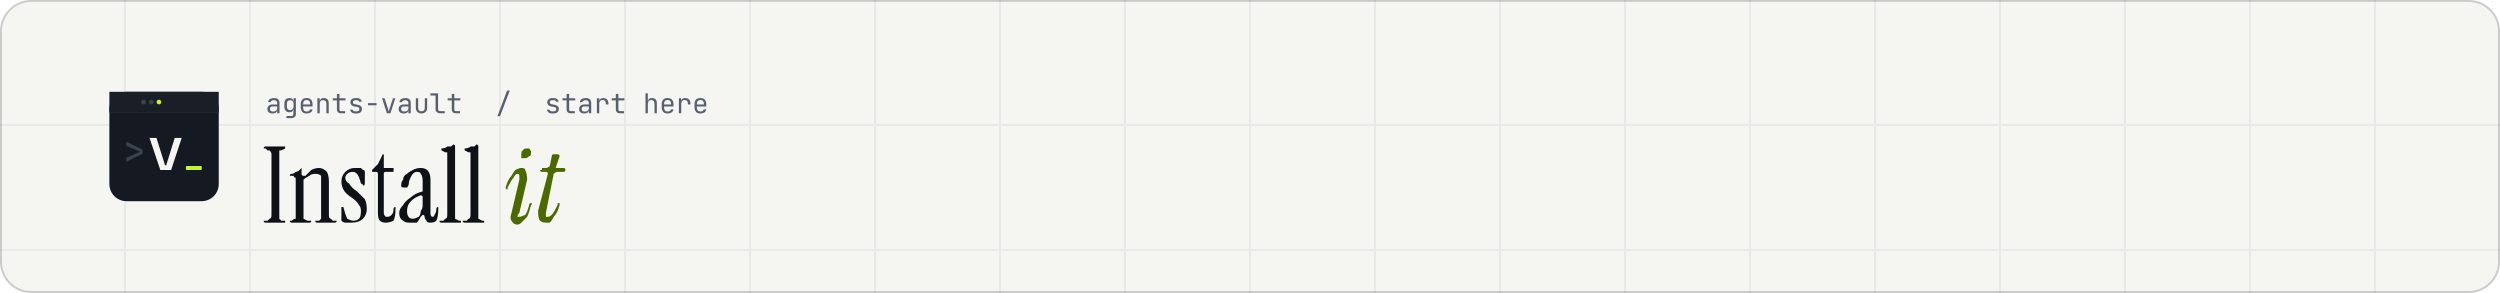
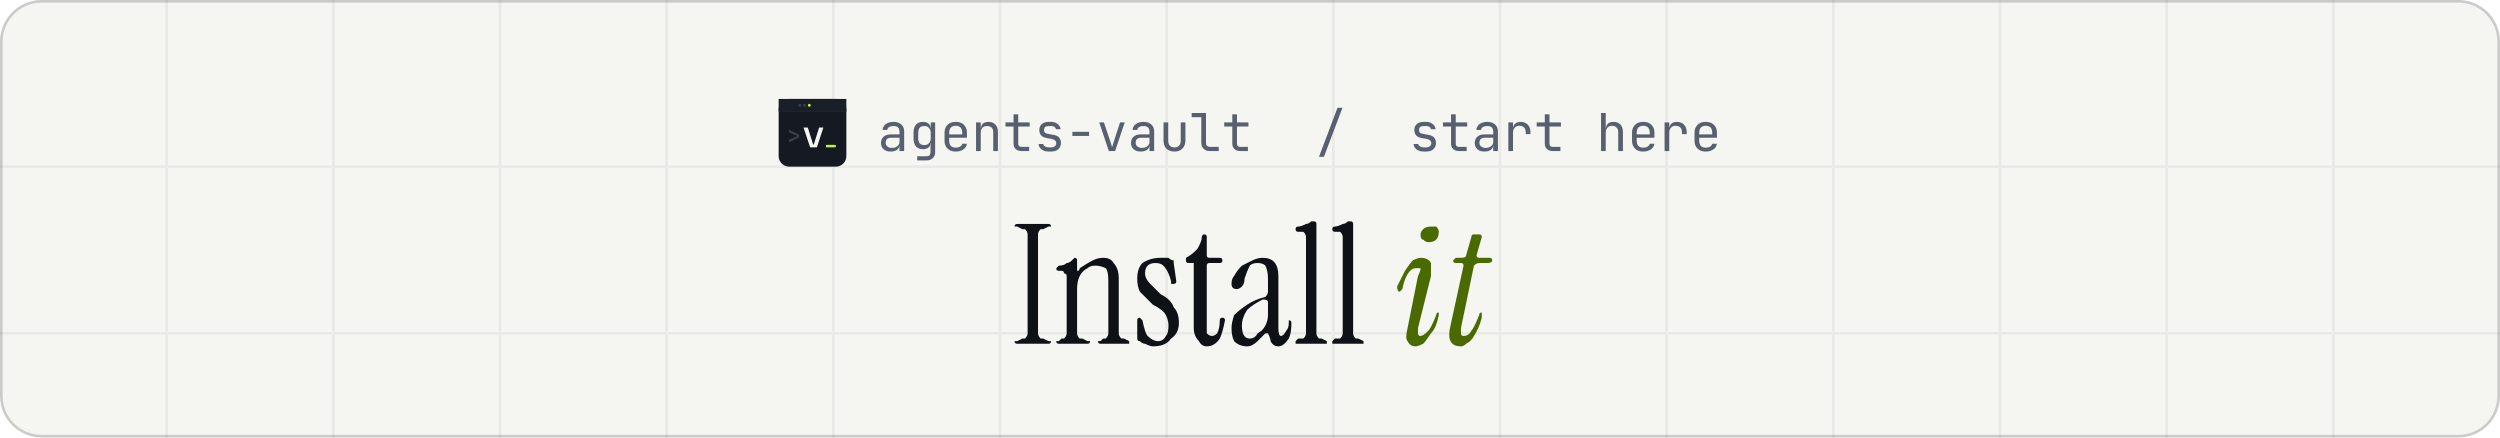
- <svg xmlns="http://www.w3.org/2000/svg" width="1280" height="150" viewBox="0 0 1280 150" role="img" aria-label="Install it">
+ <svg xmlns="http://www.w3.org/2000/svg" width="960" height="168" viewBox="0 0 960 168" role="img" aria-label="Install it">
  <defs>
    <radialGradient id="l" cx="0.5" cy="0" r="0.75">
      <stop offset="0" stop-color="#fff" stop-opacity="0" />
      <stop offset="1" stop-color="#fff" stop-opacity="0" />
    </radialGradient>
    <clipPath id="c">
-       <rect width="1280" height="150" rx="16" />
+       <rect width="960" height="168" rx="16" />
    </clipPath>
-     <path id="g0" d="M3.5 0.1L3.5 0.1Q2.3 0.1 1.6-0.5Q0.9-1.1 0.9-2.2L0.9-2.2Q0.9-3.2 1.6-3.9Q2.3-4.5 3.5-4.5L3.5-4.5L5.9-4.5L5.9-5.3Q5.9-6.0 5.5-6.3Q5.0-6.7 4.2-6.7L4.2-6.7Q3.6-6.7 3.1-6.4Q2.6-6.2 2.6-5.7L2.6-5.7L1.3-5.7Q1.4-6.7 2.2-7.3Q3.1-7.8 4.3-7.8L4.3-7.8Q5.6-7.8 6.4-7.2Q7.1-6.5 7.1-5.3L7.1-5.3L7.1 0L5.9 0L5.9-1.5L5.9-1.5Q5.8-0.8 5.3-0.4L5.3-0.4Q4.6 0.1 3.5 0.1ZM3.8-0.9L3.8-0.9Q4.7-0.9 5.3-1.3Q5.9-1.8 5.9-2.5L5.9-2.5L5.9-3.5L3.5-3.5Q2.9-3.5 2.5-3.2Q2.2-2.8 2.2-2.2L2.2-2.2Q2.2-1.6 2.6-1.2Q3.1-0.9 3.8-0.9Z" />
-     <path id="g1" d="M4.7 2.5L2.3 2.5L2.3 1.4L4.7 1.4Q5.3 1.4 5.6 1.1Q5.8 0.8 5.8 0.3L5.8 0.3L5.8-0.7L5.9-2.1L5.8-2.1Q5.8-1.4 5.3-1.0L5.3-1.0Q4.7-0.5 3.8-0.5L3.8-0.5Q2.6-0.5 1.9-1.3Q1.2-2.0 1.2-3.4L1.2-3.4L1.2-5.0Q1.2-6.3 1.9-7.1Q2.6-7.8 3.8-7.8L3.8-7.8Q4.7-7.8 5.3-7.4L5.3-7.4Q5.8-6.9 5.8-6.2L5.8-6.2L5.9-6.2L5.9-7.7L7.1-7.7L7.1 0.3Q7.1 1.3 6.5 1.9Q5.8 2.5 4.7 2.5L4.7 2.5ZM4.2-1.6L4.2-1.6Q5.0-1.6 5.4-2.1Q5.9-2.6 5.9-3.4L5.9-3.4L5.9-4.9Q5.9-5.8 5.4-6.3Q5.0-6.7 4.2-6.7L4.2-6.7Q3.4-6.7 2.9-6.3Q2.5-5.8 2.5-4.9L2.5-4.9L2.5-3.4Q2.5-2.5 2.9-2.1Q3.4-1.6 4.2-1.6Z" />
-     <path id="g2" d="M4.2 0.1L4.2 0.1Q3.3 0.1 2.6-0.2Q1.9-0.6 1.6-1.3Q1.2-1.9 1.2-2.8L1.2-2.8L1.2-4.9Q1.2-5.8 1.6-6.5Q1.9-7.1 2.6-7.5Q3.3-7.8 4.2-7.8Q5.1-7.8 5.8-7.5Q6.5-7.1 6.8-6.5Q7.2-5.8 7.2-4.9L7.2-4.9L7.2-3.5L2.4-3.5L2.4-2.8Q2.4-1.9 2.9-1.4Q3.3-0.9 4.2-0.9L4.2-0.9Q4.9-0.9 5.4-1.2Q5.8-1.4 5.9-2.0L5.9-2.0L7.2-2.0Q7.1-1.0 6.2-0.4Q5.4 0.1 4.2 0.1ZM2.4-4.5L6.0-4.5L6.0-4.9Q6.0-5.8 5.5-6.3Q5.1-6.8 4.2-6.8L4.2-6.8Q3.3-6.8 2.9-6.3Q2.4-5.8 2.4-4.9L2.4-4.9L2.4-4.5Z" />
-     <path id="g3" d="M2.5 0L1.3 0L1.3-7.7L2.5-7.7L2.5-6.2L2.6-6.2Q2.6-6.9 3.1-7.4L3.1-7.4Q3.6-7.8 4.6-7.8L4.6-7.8Q5.8-7.8 6.5-7.1Q7.1-6.4 7.1-5.2L7.1-5.2L7.1 0L5.9 0L5.9-5.0Q5.9-5.9 5.4-6.3Q5.0-6.7 4.2-6.7L4.2-6.7Q3.5-6.7 3.0-6.3Q2.5-5.8 2.5-4.9L2.5-4.9L2.5 0Z" />
-     <path id="g4" d="M7.1 0L5.0 0Q4.0 0 3.5-0.5Q2.9-1.1 2.9-2.0L2.9-2.0L2.9-6.6L0.8-6.6L0.8-7.7L2.9-7.7L2.9-9.9L4.2-9.9L4.2-7.7L7.3-7.7L7.3-6.6L4.2-6.6L4.2-2.0Q4.2-1.1 5.0-1.1L5.0-1.1L7.1-1.1L7.1 0Z" />
-     <path id="g5" d="M4.5 0.1L4.0 0.1Q3.2 0.1 2.6-0.1Q2.0-0.4 1.7-0.8Q1.3-1.3 1.3-1.9L1.3-1.9L2.5-1.9Q2.6-1.5 3.0-1.2Q3.3-1.0 4.0-1.0L4.0-1.0L4.5-1.0Q5.3-1.0 5.7-1.3Q6.0-1.6 6.0-2.1L6.0-2.1Q6.0-2.6 5.7-2.9Q5.4-3.2 4.7-3.3L4.7-3.3L3.7-3.4Q2.5-3.6 2.0-4.2Q1.4-4.7 1.4-5.6L1.4-5.6Q1.4-6.7 2.1-7.2Q2.8-7.8 4.1-7.8L4.1-7.8L4.6-7.8Q5.7-7.8 6.4-7.3Q7.1-6.8 7.2-5.9L7.2-5.9L5.9-5.9Q5.9-6.3 5.5-6.5Q5.2-6.7 4.6-6.7L4.6-6.7L4.1-6.7Q3.4-6.7 3.0-6.4Q2.7-6.2 2.7-5.6L2.7-5.6Q2.7-5.2 3.0-4.9Q3.3-4.7 3.9-4.6L3.9-4.6L4.9-4.4Q6.1-4.2 6.7-3.7Q7.3-3.2 7.3-2.2L7.3-2.2Q7.3-1.1 6.6-0.5Q5.9 0.1 4.5 0.1L4.5 0.1Z" />
-     <path id="g6" d="M6.4-4.1L2.0-4.1L2.0-5.2L6.4-5.2L6.4-4.1Z" />
-     <path id="g7" d="M5.1 0L3.3 0L0.8-7.7L2.1-7.7L3.8-2.5Q3.9-2.1 4.0-1.6Q4.2-1.2 4.2-1.0L4.2-1.0Q4.3-1.2 4.4-1.6Q4.5-2.1 4.7-2.5L4.7-2.5L6.4-7.7L7.6-7.7L5.1 0Z" />
-     <path id="g8" d="M4.2 0.1L4.2 0.1Q2.9 0.1 2.1-0.7Q1.3-1.4 1.3-2.8L1.3-2.8L1.3-7.7L2.5-7.7L2.5-2.8Q2.5-1.9 3.0-1.4Q3.4-1.0 4.2-1.0L4.2-1.0Q5.0-1.0 5.4-1.4Q5.9-1.9 5.9-2.8L5.9-2.8L5.9-7.7L7.1-7.7L7.1-2.8Q7.1-1.4 6.3-0.7Q5.5 0.1 4.2 0.1Z" />
-     <path id="g9" d="M7.7 0L5.3 0Q4.6 0 4.1-0.3Q3.6-0.5 3.3-1.0Q3.0-1.5 3.0-2.2L3.0-2.2L3.0-9.1L0.4-9.1L0.4-10.2L4.3-10.2L4.3-2.2Q4.3-1.7 4.5-1.4Q4.8-1.1 5.3-1.1L5.3-1.1L7.7-1.1L7.7 0Z" />
-     <path id="g11" d="M2.4 1.5L1.1 1.5L6.0-11.6L7.4-11.6L2.4 1.5Z" />
-     <path id="g12" d="M2.8 0L1.6 0L1.6-7.7L2.8-7.7L2.8-6.3Q2.9-6.9 3.2-7.2L3.2-7.2Q3.8-7.8 4.8-7.8L4.8-7.8Q6.0-7.8 6.8-7.1Q7.5-6.3 7.5-5.0L7.5-5.0L7.5-4.5L6.2-4.5L6.2-4.9Q6.2-5.8 5.8-6.3Q5.3-6.8 4.5-6.8L4.5-6.8Q3.7-6.8 3.3-6.3Q2.8-5.8 2.8-4.9L2.8-4.9L2.8 0Z" />
-     <path id="g13" d="M2.5 0L1.3 0L1.3-10.2L2.5-10.2L2.5-6.2L2.6-6.2Q2.6-6.9 3.1-7.4L3.1-7.4Q3.6-7.8 4.6-7.8L4.6-7.8Q5.8-7.8 6.5-7.1Q7.1-6.4 7.1-5.2L7.1-5.2L7.1 0L5.9 0L5.9-5.0Q5.9-5.9 5.4-6.3Q5.0-6.8 4.2-6.8L4.2-6.8Q3.5-6.8 3.0-6.3Q2.5-5.8 2.5-4.9L2.5-4.9L2.5 0Z" />
-     <path id="g14" d="M12 0L2 0Q1 0 1-1L1-1Q1-1 2-1L2-1L3-1Q4-2 4-2Q5-2 5-4L5-4L5-35Q5-36 4-37Q4-37 3-37L3-37L2-38Q1-38 1-38L1-38Q1-39 2-39L2-39L12-39Q12-39 12-38L12-38Q12-38 12-38L12-38L10-37Q9-37 9-37Q9-36 9-35L9-35L9-4Q9-2 9-2Q9-2 10-1L10-1L12-1Q12-1 12-1L12-1Q12 0 12 0L12 0Z" />
-     <path id="g15" d="M11 0L2 0Q1 0 1-1L1-1Q1-1 2-1L2-1L2-1Q3-2 4-2Q4-2 4-4L4-4L4-22Q4-23 4-23Q3-23 3-24L3-24L2-24Q1-24 1-24L1-24Q1-25 2-25L2-25Q3-25 4-26Q5-26 6-27L6-27Q7-28 7-28L7-28Q7-28 7-27L7-27L7-25Q7-24 8-24Q8-24 9-24L9-24Q11-26 12-27Q14-28 16-28L16-28Q18-28 20-26Q21-24 21-21L21-21L21-4Q21-2 22-2Q22-2 23-1L23-1L24-1Q25-1 25-1L25-1Q25 0 24 0L24 0L15 0Q14 0 14-1L14-1Q14-1 15-1L15-1L16-1Q17-2 17-2Q17-2 17-4L17-4L17-21Q17-23 17-24Q16-25 14-25L14-25Q12-25 11-24Q9-23 8-22Q8-20 8-18L8-18L8-4Q8-2 8-2Q8-2 10-1L10-1L11-1Q12-1 12-1L12-1Q12 0 11 0L11 0Z" />
-     <path id="g16" d="M7 0L7 0Q6 0 4 0Q3-0 2-1L2-1Q2-1 2-1L2-1L2-8Q2-8 2-8L2-8Q3-8 3-8L3-8Q4-4 5-2Q7-1 8-1L8-1Q10-1 11-2Q12-3 12-6L12-6Q12-8 11-9Q10-11 7-13L7-13Q4-15 3-17Q2-19 2-21L2-21Q2-24 4-26Q6-28 9-28L9-28Q10-28 12-28Q13-27 13-27L13-27Q14-27 14-26L14-26L14-20Q14-19 13-19L13-19Q13-19 13-19Q13-20 12-20L12-20Q11-24 10-25Q9-26 8-26L8-26Q6-26 5-25Q4-24 4-23L4-23Q4-21 6-20Q7-18 10-16L10-16Q12-14 14-12Q15-10 15-7L15-7Q15-4 13-2Q11 0 7 0Z" />
-     <path id="g17" d="M8 0L8 0Q6 0 5-1Q4-2 4-5L4-5L4-25Q4-26 3-26L3-26L1-26Q1-26 1-27L1-27Q1-27 1-27L1-27Q3-29 4-30Q5-32 6-34L6-34Q6-35 7-35L7-35Q7-35 7-34L7-34L7-28Q7-28 8-28L8-28L12-28Q12-28 12-27L12-27Q12-26 12-26L12-26L8-26Q7-26 7-25L7-25L7-5Q7-4 8-3Q8-3 9-3L9-3Q10-3 11-4Q12-5 12-7L12-7Q12-8 13-8L13-8Q13-8 13-7L13-7Q13-3 12-1Q10 0 8 0Z" />
-     <path id="g18" d="M6 0L6 0Q4 0 3-1Q1-2 1-5L1-5Q1-7 3-9Q4-11 7-13Q9-15 13-16L13-16Q13-16 13-17L13-17L13-21Q13-24 12-25Q12-26 10-26L10-26Q9-26 8-25Q7-24 6-21L6-21Q6-19 5-18Q4-18 3-18L3-18Q2-18 2-19L2-19Q2-21 3-22Q3-24 5-25Q6-26 8-27Q10-28 12-28L12-28Q17-28 17-22L17-22L17-5Q17-3 18-3L18-3Q19-3 19-4Q20-5 20-7L20-7Q20-8 21-8L21-8Q21-8 21-7L21-7Q21-3 20-1Q19 0 17 0L17 0Q15 0 15-1Q14-2 14-3L14-3Q14-4 13-4Q13-4 12-3L12-3Q11-1 10-0Q8 0 6 0ZM8-2L8-2Q9-2 11-3Q12-4 12-6Q13-7 13-9L13-9L13-13Q13-14 12-14L12-14Q9-13 7-11Q5-9 5-6L5-6Q5-2 8-2Z" />
-     <path id="g19" d="M11 0L1 0Q0 0 0-1L0-1Q0-1 1-1L1-1L2-1Q3-2 3-2Q4-2 4-4L4-4L4-35Q4-36 4-36Q3-36 3-36L3-36L1-37Q1-37 1-37L1-37Q1-38 1-38L1-38Q3-38 4-39Q5-39 6-39L6-39Q7-40 7-40L7-40Q8-40 8-39L8-39L8-4Q8-2 8-2Q8-2 10-1L10-1L11-1Q11-1 11-1L11-1Q11 0 11 0L11 0Z" />
-     <path id="g21" d="M11-33L11-33Q10-33 9-33Q9-34 9-35L9-35Q9-37 10-37Q10-38 12-38L12-38Q13-38 13-38Q14-37 14-36L14-36Q14-34 13-34Q12-33 11-33ZM7 1L7 1Q5 1 4-1Q3-2 4-5L4-5L8-22Q8-23 8-24Q8-25 7-25L7-25Q6-25 5-23Q4-22 2-18L2-18Q2-17 2-17L2-17Q1-17 1-18L1-18Q2-22 4-24Q5-26 6-27Q8-28 9-28L9-28Q11-28 11-27Q12-25 12-22L12-22L8-5Q7-4 7-3Q8-3 8-3L8-3Q9-3 11-4Q12-5 13-9L13-9Q13-10 14-10L14-10Q15-10 14-9L14-9Q13-5 12-3Q10-1 9-0Q8 1 7 1Z" />
-     <path id="g22" d="M6 0L6 0Q4 0 3-1Q2-2 2-6L2-6L7-25Q7-26 6-26L6-26L4-26Q3-26 3-27L3-27Q3-27 4-27Q4-28 4-28L4-28L6-28Q7-28 8-29L8-29L9-34Q9-35 10-35L10-35L12-35Q13-35 13-34L13-34L11-28Q11-28 12-28L12-28L15-28Q16-28 16-27L16-27Q16-26 15-26L15-26L12-26Q11-26 10-25L10-25L6-5Q6-4 6-3Q6-3 7-3L7-3Q8-3 9-4Q10-5 12-9L12-9Q12-10 12-10L12-10Q13-10 13-10Q13-9 13-9L13-9Q12-5 10-3Q9-1 8-0Q7 0 6 0Z" />
+     <path id="g0" d="M5.0 0.2L5.0 0.2Q3.3 0.2 2.3-0.7Q1.3-1.6 1.3-3.1L1.3-3.1Q1.3-4.6 2.3-5.5Q3.3-6.4 5-6.4L5-6.4L8.4-6.4L8.4-7.5Q8.4-8.5 7.8-9.1Q7.2-9.6 6.1-9.6L6.1-9.6Q5.1-9.6 4.4-9.2Q3.8-8.8 3.7-8.1L3.7-8.1L1.9-8.1Q2.0-9.5 3.2-10.4Q4.4-11.2 6.1-11.2L6.1-11.2Q8-11.2 9.1-10.2Q10.2-9.2 10.2-7.6L10.2-7.6L10.2 0L8.4 0L8.4-2.1L8.4-2.1Q8.3-1.1 7.5-0.5L7.5-0.5Q6.6 0.2 5.0 0.2ZM5.5-1.2L5.5-1.2Q6.8-1.2 7.6-1.9Q8.4-2.5 8.4-3.5L8.4-3.5L8.4-5.1L5.0-5.1Q4.1-5.1 3.6-4.6Q3.1-4.1 3.1-3.2L3.1-3.2Q3.1-2.3 3.7-1.8Q4.4-1.2 5.5-1.2Z" />
+     <path id="g1" d="M6.7 3.6L3.2 3.6L3.2 2.0L6.7 2.0Q7.6 2.0 8.0 1.6Q8.3 1.2 8.3 0.4L8.3 0.4L8.3-1L8.4-3L8.3-3Q8.3-2.0 7.6-1.4L7.6-1.4Q6.8-0.7 5.4-0.7L5.4-0.7Q3.7-0.7 2.7-1.8Q1.8-2.9 1.8-4.8L1.8-4.8L1.8-7.1Q1.8-9 2.7-10.1Q3.7-11.2 5.4-11.2L5.4-11.2Q6.8-11.2 7.6-10.5L7.6-10.5Q8.3-9.9 8.3-8.9L8.3-8.9L8.4-8.9L8.4-11L10.1-11L10.1 0.4Q10.1 1.9 9.2 2.7Q8.3 3.6 6.7 3.6L6.7 3.6ZM6.0-2.3L6.0-2.3Q7.1-2.3 7.7-3.0Q8.4-3.7 8.4-4.9L8.4-4.9L8.4-7Q8.4-8.2 7.7-8.9Q7.1-9.6 6.0-9.6L6.0-9.6Q4.8-9.6 4.2-9.0Q3.6-8.3 3.6-7L3.6-7L3.6-4.9Q3.6-3.6 4.2-2.9Q4.8-2.3 6.0-2.3Z" />
+     <path id="g2" d="M6 0.2L6 0.2Q4.7 0.2 3.7-0.3Q2.8-0.8 2.2-1.8Q1.7-2.7 1.7-4L1.7-4L1.7-7Q1.7-8.3 2.2-9.2Q2.8-10.2 3.7-10.7Q4.7-11.2 6-11.2Q7.3-11.2 8.3-10.7Q9.2-10.2 9.8-9.2Q10.3-8.3 10.3-7L10.3-7L10.3-5.1L3.5-5.1L3.5-4Q3.5-2.7 4.1-2.0Q4.8-1.3 6-1.3L6-1.3Q7.0-1.3 7.7-1.7Q8.3-2.1 8.5-2.8L8.5-2.8L10.3-2.8Q10.1-1.4 8.9-0.6Q7.7 0.2 6 0.2ZM3.5-6.4L8.5-6.4L8.5-7Q8.5-8.3 7.9-9Q7.2-9.7 6-9.7L6-9.7Q4.8-9.7 4.1-9Q3.5-8.3 3.5-7L3.5-7L3.5-6.4Z" />
+     <path id="g3" d="M3.6 0L1.8 0L1.8-11L3.6-11L3.6-8.9L3.7-8.9Q3.8-9.9 4.4-10.5L4.4-10.5Q5.2-11.2 6.6-11.2L6.6-11.2Q8.2-11.2 9.2-10.2Q10.2-9.2 10.2-7.4L10.2-7.4L10.2 0L8.4 0L8.4-7.2Q8.4-8.4 7.8-9.0Q7.1-9.6 6.1-9.6L6.1-9.6Q4.9-9.6 4.3-9.0Q3.6-8.3 3.6-7L3.6-7L3.6 0Z" />
+     <path id="g4" d="M10.2 0L7.2 0Q5.8 0 5.0-0.8Q4.2-1.5 4.2-2.9L4.2-2.9L4.2-9.4L1.1-9.4L1.1-11L4.2-11L4.2-14.1L6-14.1L6-11L10.4-11L10.4-9.4L6-9.4L6-2.9Q6-1.6 7.2-1.6L7.2-1.6L10.2-1.6L10.2 0Z" />
+     <path id="g5" d="M6.5 0.2L5.7 0.2Q4.5 0.2 3.7-0.2Q2.9-0.5 2.4-1.2Q1.9-1.8 1.8-2.7L1.8-2.7L3.6-2.7Q3.7-2.1 4.3-1.8Q4.8-1.4 5.7-1.4L5.7-1.4L6.5-1.4Q7.6-1.4 8.1-1.9Q8.6-2.3 8.6-3.0L8.6-3.0Q8.6-3.7 8.1-4.1Q7.7-4.5 6.7-4.7L6.7-4.7L5.3-4.9Q3.6-5.2 2.9-5.9Q2.1-6.7 2.1-8.1L2.1-8.1Q2.1-9.5 3-10.3Q3.9-11.2 5.8-11.2L5.8-11.2L6.6-11.2Q8.2-11.2 9.1-10.4Q10.1-9.7 10.3-8.4L10.3-8.4L8.5-8.4Q8.4-8.9 7.9-9.3Q7.4-9.6 6.6-9.6L6.6-9.6L5.8-9.6Q4.8-9.6 4.3-9.2Q3.9-8.8 3.9-8.0L3.9-8.0Q3.9-7.4 4.3-7.0Q4.7-6.7 5.5-6.6L5.5-6.6L7-6.3Q8.8-6.1 9.6-5.3Q10.4-4.5 10.4-3.1L10.4-3.1Q10.4-1.6 9.4-0.7Q8.5 0.2 6.5 0.2L6.5 0.2Z" />
+     <path id="g6" d="M9.2-5.8L2.8-5.8L2.8-7.4L9.2-7.4L9.2-5.8Z" />
+     <path id="g7" d="M7.2 0L4.8 0L1.1-11L2.9-11L5.4-3.6Q5.6-2.9 5.8-2.3Q6.0-1.7 6.0-1.4L6.0-1.4Q6.1-1.7 6.3-2.3Q6.5-2.9 6.7-3.6L6.7-3.6L9.1-11L10.9-11L7.2 0Z" />
+     <path id="g8" d="M6.0 0.2L6.0 0.2Q4.1 0.2 2.9-0.9Q1.8-2.1 1.8-4L1.8-4L1.8-11L3.6-11L3.6-4Q3.6-2.8 4.2-2.1Q4.9-1.4 6.0-1.4L6.0-1.4Q7.1-1.4 7.8-2.1Q8.4-2.8 8.4-4L8.4-4L8.4-11L10.2-11L10.2-4Q10.2-2.1 9.0-0.9Q7.9 0.2 6.0 0.2Z" />
+     <path id="g9" d="M11 0L7.5 0Q6.5 0 5.8-0.4Q5.1-0.8 4.7-1.5Q4.3-2.2 4.3-3.1L4.3-3.1L4.3-13.0L0.6-13.0L0.6-14.6L6.1-14.6L6.1-3.1Q6.1-2.4 6.5-2.0Q6.9-1.6 7.5-1.6L7.5-1.6L11-1.6L11 0Z" />
+     <path id="g11" d="M3.4 2.2L1.5 2.2L8.6-16.6L10.5-16.6L3.4 2.2Z" />
+     <path id="g12" d="M4.0 0L2.2 0L2.2-11L4.0-11L4.0-9.0Q4.2-9.8 4.6-10.3L4.6-10.3Q5.4-11.2 6.9-11.2L6.9-11.2Q8.6-11.2 9.7-10.1Q10.7-9.0 10.7-7.2L10.7-7.2L10.7-6.5L8.9-6.5L8.9-7Q8.9-8.3 8.3-9.0Q7.6-9.7 6.5-9.7L6.5-9.7Q5.3-9.7 4.7-9.0Q4.0-8.3 4.0-7L4.0-7L4.0 0Z" />
+     <path id="g13" d="M3.6 0L1.8 0L1.8-14.6L3.6-14.6L3.6-8.9L3.7-8.9Q3.8-9.9 4.4-10.5L4.4-10.5Q5.2-11.2 6.6-11.2L6.6-11.2Q8.2-11.2 9.2-10.2Q10.2-9.2 10.2-7.4L10.2-7.4L10.2 0L8.4 0L8.4-7.2Q8.4-8.4 7.8-9.0Q7.1-9.7 6.1-9.7L6.1-9.7Q4.9-9.7 4.3-9.0Q3.6-8.3 3.6-7L3.6-7L3.6 0Z" />
+     <path id="g14" d="M14 0L2 0Q1 0 1-1L1-1Q1-1 2-1L2-1L4-2Q5-2 5-2Q6-3 6-4L6-4L6-42Q6-43 5-44Q5-44 4-44L4-44L2-45Q1-45 1-45L1-45Q1-46 2-46L2-46L14-46Q15-46 15-45L15-45Q15-45 14-45L14-45L12-44Q11-44 11-44Q10-43 10-42L10-42L10-4Q10-3 11-2Q11-2 12-2L12-2L14-1Q15-1 15-1L15-1Q15 0 14 0L14 0Z" />
+     <path id="g15" d="M13 0L2 0Q1 0 1-1L1-1Q1-1 2-1L2-1L3-2Q4-2 4-2Q5-3 5-4L5-4L5-26Q5-27 4-27Q4-28 3-28L3-28L2-28Q1-28 1-29L1-29Q1-29 2-30L2-30Q4-30 5-31Q6-31 7-32L7-32Q8-33 8-33L8-33Q9-33 9-32L9-32L9-29Q9-29 9-28Q10-28 10-29L10-29Q13-31 15-32Q17-33 19-33L19-33Q22-33 23-31Q25-29 25-25L25-25L25-4Q25-3 26-2Q26-2 27-2L27-2L29-1Q29-1 29-1L29-1Q29 0 29 0L29 0L18 0Q17 0 17-1L17-1Q17-1 18-1L18-1L19-2Q20-2 20-2Q21-3 21-4L21-4L21-24Q21-28 20-29Q18-30 16-30L16-30Q14-30 13-29Q11-28 10-26Q9-24 9-21L9-21L9-4Q9-3 10-2Q10-2 11-2L11-2L13-1Q14-1 14-1L14-1Q14 0 13 0L13 0Z" />
+     <path id="g16" d="M8 1L8 1Q7 1 5 0Q4-0 3-1L3-1Q2-1 2-2L2-2L2-9Q2-10 3-10L3-10Q3-10 4-9L4-9Q5-4 6-3Q8-1 10-1L10-1Q12-1 13-3Q14-4 14-7L14-7Q14-9 13-11Q12-13 8-15L8-15Q5-18 3-20Q2-22 2-25L2-25Q2-29 4-31Q7-33 11-33L11-33Q12-33 14-33Q15-32 16-32L16-32Q16-31 16-31L16-31L17-24Q17-23 16-23L16-23Q15-23 15-23Q15-23 15-24L15-24Q14-28 12-30Q11-31 9-31L9-31Q7-31 6-30Q5-29 5-27L5-27Q5-25 7-23Q8-22 11-19L11-19Q15-17 16-14Q18-12 18-8L18-8Q18-4 15-2Q13 1 8 1Z" />
+     <path id="g17" d="M9 1L9 1Q7 1 6-1Q4-3 4-6L4-6L4-30Q4-31 4-31L4-31L2-31Q1-31 1-32L1-32Q1-32 1-33L1-33Q3-34 5-36Q6-37 7-40L7-40Q7-42 8-42L8-42Q9-42 9-41L9-41L9-34Q9-33 10-33L10-33L14-33Q15-33 15-32L15-32Q15-31 14-31L14-31L10-31Q9-31 9-30L9-30L9-6Q9-5 9-4Q10-3 11-3L11-3Q12-3 13-4Q14-6 14-9L14-9Q14-10 15-10L15-10Q16-10 16-9L16-9Q15-4 14-2Q12 1 9 1Z" />
+     <path id="g18" d="M8 1L8 1Q5 1 3-1Q2-3 2-6L2-6Q2-8 3-11Q5-13 8-15Q11-17 15-18L15-18Q16-19 16-20L16-20L16-25Q16-28 15-30Q14-31 12-31L12-31Q10-31 9-30Q8-28 7-25L7-25Q7-23 6-22Q5-21 4-21L4-21Q2-21 2-23L2-23Q2-25 3-26Q4-28 6-30Q8-31 10-32Q12-33 14-33L14-33Q20-33 20-26L20-26L20-6Q20-3 21-3L21-3Q22-3 23-5Q24-6 24-8L24-8Q24-9 24-9L24-9Q25-9 25-8L25-8Q25-4 24-2Q22 1 20 1L20 1Q18 1 17-1Q17-2 16-4L16-4Q16-4 16-4Q15-4 15-4L15-4Q13-2 12-1Q10 1 8 1ZM9-2L9-2Q11-2 12-4Q14-5 15-7Q16-9 16-11L16-11L16-16Q16-17 14-17L14-17Q10-15 8-13Q6-10 6-7L6-7Q6-2 9-2Z" />
+     <path id="g19" d="M13 0L1 0Q1 0 1-1L1-1Q1-1 1-1L1-1L2-2Q3-2 4-2Q5-3 5-4L5-4L5-41Q5-42 4-43Q4-43 3-43L3-43L2-43Q1-43 1-44L1-44Q1-45 2-45L2-45Q3-45 5-46Q6-46 7-47L7-47Q8-47 8-47L8-47Q9-47 9-46L9-46L9-4Q9-3 10-2Q10-2 11-2L11-2L13-1Q13-1 13-1L13-1Q13 0 13 0L13 0Z" />
+     <path id="g21" d="M13-39L13-39Q12-39 11-40Q10-40 10-42L10-42Q10-43 11-44Q12-45 14-45L14-45Q15-45 16-45Q17-44 17-43L17-43Q17-41 16-40Q15-39 13-39ZM8 1L8 1Q6 1 5-1Q4-2 5-6L5-6L9-26Q10-28 10-29Q9-29 8-29L8-29Q7-29 6-28Q4-26 3-21L3-21Q2-20 2-20L2-20Q1-20 1-22L1-22Q3-26 4-28Q6-31 7-32Q9-33 10-33L10-33Q13-33 14-31Q14-30 14-26L14-26L9-6Q9-5 9-4Q9-3 10-3L10-3Q11-3 13-5Q14-6 16-11L16-11Q16-12 17-12L17-12Q17-12 17-11L17-11Q16-6 14-4Q12-1 11-0Q9 1 8 1Z" />
+     <path id="g22" d="M7 1L7 1Q4 1 3-1Q2-3 3-7L3-7L8-30Q8-31 7-31L7-31L5-31Q4-31 4-32L4-32Q4-32 4-32Q5-33 5-33L5-33L7-33Q9-33 9-34L9-34L11-41Q11-42 12-42L12-42L14-42Q15-42 15-41L15-41L13-34Q13-33 14-33L14-33L18-33Q19-33 19-32L19-32Q19-31 17-31L17-31L14-31Q13-31 12-30L12-30L7-6Q7-5 7-4Q7-3 8-3L8-3Q10-3 11-5Q12-6 14-11L14-11Q14-12 15-12L15-12Q15-12 15-12Q15-11 15-10L15-10Q14-6 12-3Q11-1 9-0Q8 1 7 1Z" />
  </defs>
  <g clip-path="url(#c)">
-     <rect width="1280" height="150" fill="#f5f5f2" />
-     <path d="M64 0V150M128 0V150M192 0V150M256 0V150M320 0V150M384 0V150M448 0V150M512 0V150M576 0V150M640 0V150M704 0V150M768 0V150M832 0V150M896 0V150M960 0V150M1024 0V150M1088 0V150M1152 0V150M1216 0V150M0 64H1280M0 128H1280" stroke="#0e1116" stroke-opacity="0.05" fill="none" />
-     <g transform="translate(56 47) scale(0.0546875)">
+     <rect width="960" height="168" fill="#f5f5f2" />
+     <path d="M64 0V168M128 0V168M192 0V168M256 0V168M320 0V168M384 0V168M448 0V168M512 0V168M576 0V168M640 0V168M704 0V168M768 0V168M832 0V168M896 0V168M0 64H960M0 128H960" stroke="#0e1116" stroke-opacity="0.05" fill="none" />
+     <g transform="translate(299 38) scale(0.02539062)">
      <rect width="1024" height="1024" rx="160" fill="#151a22" />
      <rect width="1024" height="190" fill="#1a1f27" />
      <rect y="190" width="1024" height="4" fill="#2a313c" />
      <circle cx="320" cy="96" r="22" fill="#3a424e" />
      <circle cx="392" cy="96" r="22" fill="#3a424e" />
      <circle cx="464" cy="96" r="22" fill="#c6f432" />
      <path d="M158 467L310 541V581L158 655V617L287 561L158 505Z" fill="#3a424e" />
      <path d="M376 432H441L521 688H532L612 432H677L578 732H477Z" fill="#f5f5f2" />
      <rect x="716" y="694.5" width="149" height="37.5" rx="9" fill="#c6f432" />
    </g>
    <g fill="#586070">
-       <use href="#g0" x="136" y="58" />
-       <use href="#g1" x="144.4" y="58" />
-       <use href="#g2" x="152.8" y="58" />
-       <use href="#g3" x="161.2" y="58" />
-       <use href="#g4" x="169.6" y="58" />
-       <use href="#g5" x="178" y="58" />
-       <use href="#g6" x="186.4" y="58" />
-       <use href="#g7" x="194.8" y="58" />
-       <use href="#g0" x="203.2" y="58" />
-       <use href="#g8" x="211.6" y="58" />
-       <use href="#g9" x="220" y="58" />
-       <use href="#g4" x="228.4" y="58" />
-       <use href="#g11" x="253.6" y="58" />
-       <use href="#g5" x="278.8" y="58" />
-       <use href="#g4" x="287.2" y="58" />
-       <use href="#g0" x="295.6" y="58" />
-       <use href="#g12" x="304" y="58" />
-       <use href="#g4" x="312.4" y="58" />
-       <use href="#g13" x="329.2" y="58" />
-       <use href="#g2" x="337.6" y="58" />
-       <use href="#g12" x="346" y="58" />
-       <use href="#g2" x="354.4" y="58" />
+       <use href="#g0" x="337" y="58" />
+       <use href="#g1" x="349" y="58" />
+       <use href="#g2" x="361" y="58" />
+       <use href="#g3" x="373" y="58" />
+       <use href="#g4" x="385" y="58" />
+       <use href="#g5" x="397" y="58" />
+       <use href="#g6" x="409" y="58" />
+       <use href="#g7" x="421" y="58" />
+       <use href="#g0" x="433" y="58" />
+       <use href="#g8" x="445" y="58" />
+       <use href="#g9" x="457" y="58" />
+       <use href="#g4" x="469" y="58" />
+       <use href="#g11" x="505" y="58" />
+       <use href="#g5" x="541" y="58" />
+       <use href="#g4" x="553" y="58" />
+       <use href="#g0" x="565" y="58" />
+       <use href="#g12" x="577" y="58" />
+       <use href="#g4" x="589" y="58" />
+       <use href="#g13" x="613" y="58" />
+       <use href="#g2" x="625" y="58" />
+       <use href="#g12" x="637" y="58" />
+       <use href="#g2" x="649" y="58" />
    </g>
    <g fill="#0e1116">
-       <use href="#g14" x="134" y="114" />
-       <use href="#g15" x="147.4" y="114" />
-       <use href="#g16" x="172.8" y="114" />
-       <use href="#g17" x="189.5" y="114" />
-       <use href="#g18" x="203.4" y="114" />
-       <use href="#g19" x="225" y="114" />
-       <use href="#g19" x="236.9" y="114" />
+       <use href="#g14" x="388.6" y="132" />
+       <use href="#g15" x="404.6" y="132" />
+       <use href="#g16" x="434.7" y="132" />
+       <use href="#g17" x="454.4" y="132" />
+       <use href="#g18" x="470.9" y="132" />
+       <use href="#g19" x="496.5" y="132" />
+       <use href="#g19" x="510.6" y="132" />
    </g>
    <g fill="#4a6a00">
-       <use href="#g21" x="257.9" y="114" />
-       <use href="#g22" x="273.5" y="114" />
+       <use href="#g21" x="535.5" y="132" />
+       <use href="#g22" x="554" y="132" />
    </g>
  </g>
-   <rect x="0.5" y="0.5" width="1279" height="149" rx="15.5" fill="none" stroke="#0e1116" stroke-opacity="0.18" />
+   <rect x="0.5" y="0.5" width="959" height="167" rx="15.5" fill="none" stroke="#0e1116" stroke-opacity="0.18" />
</svg>
